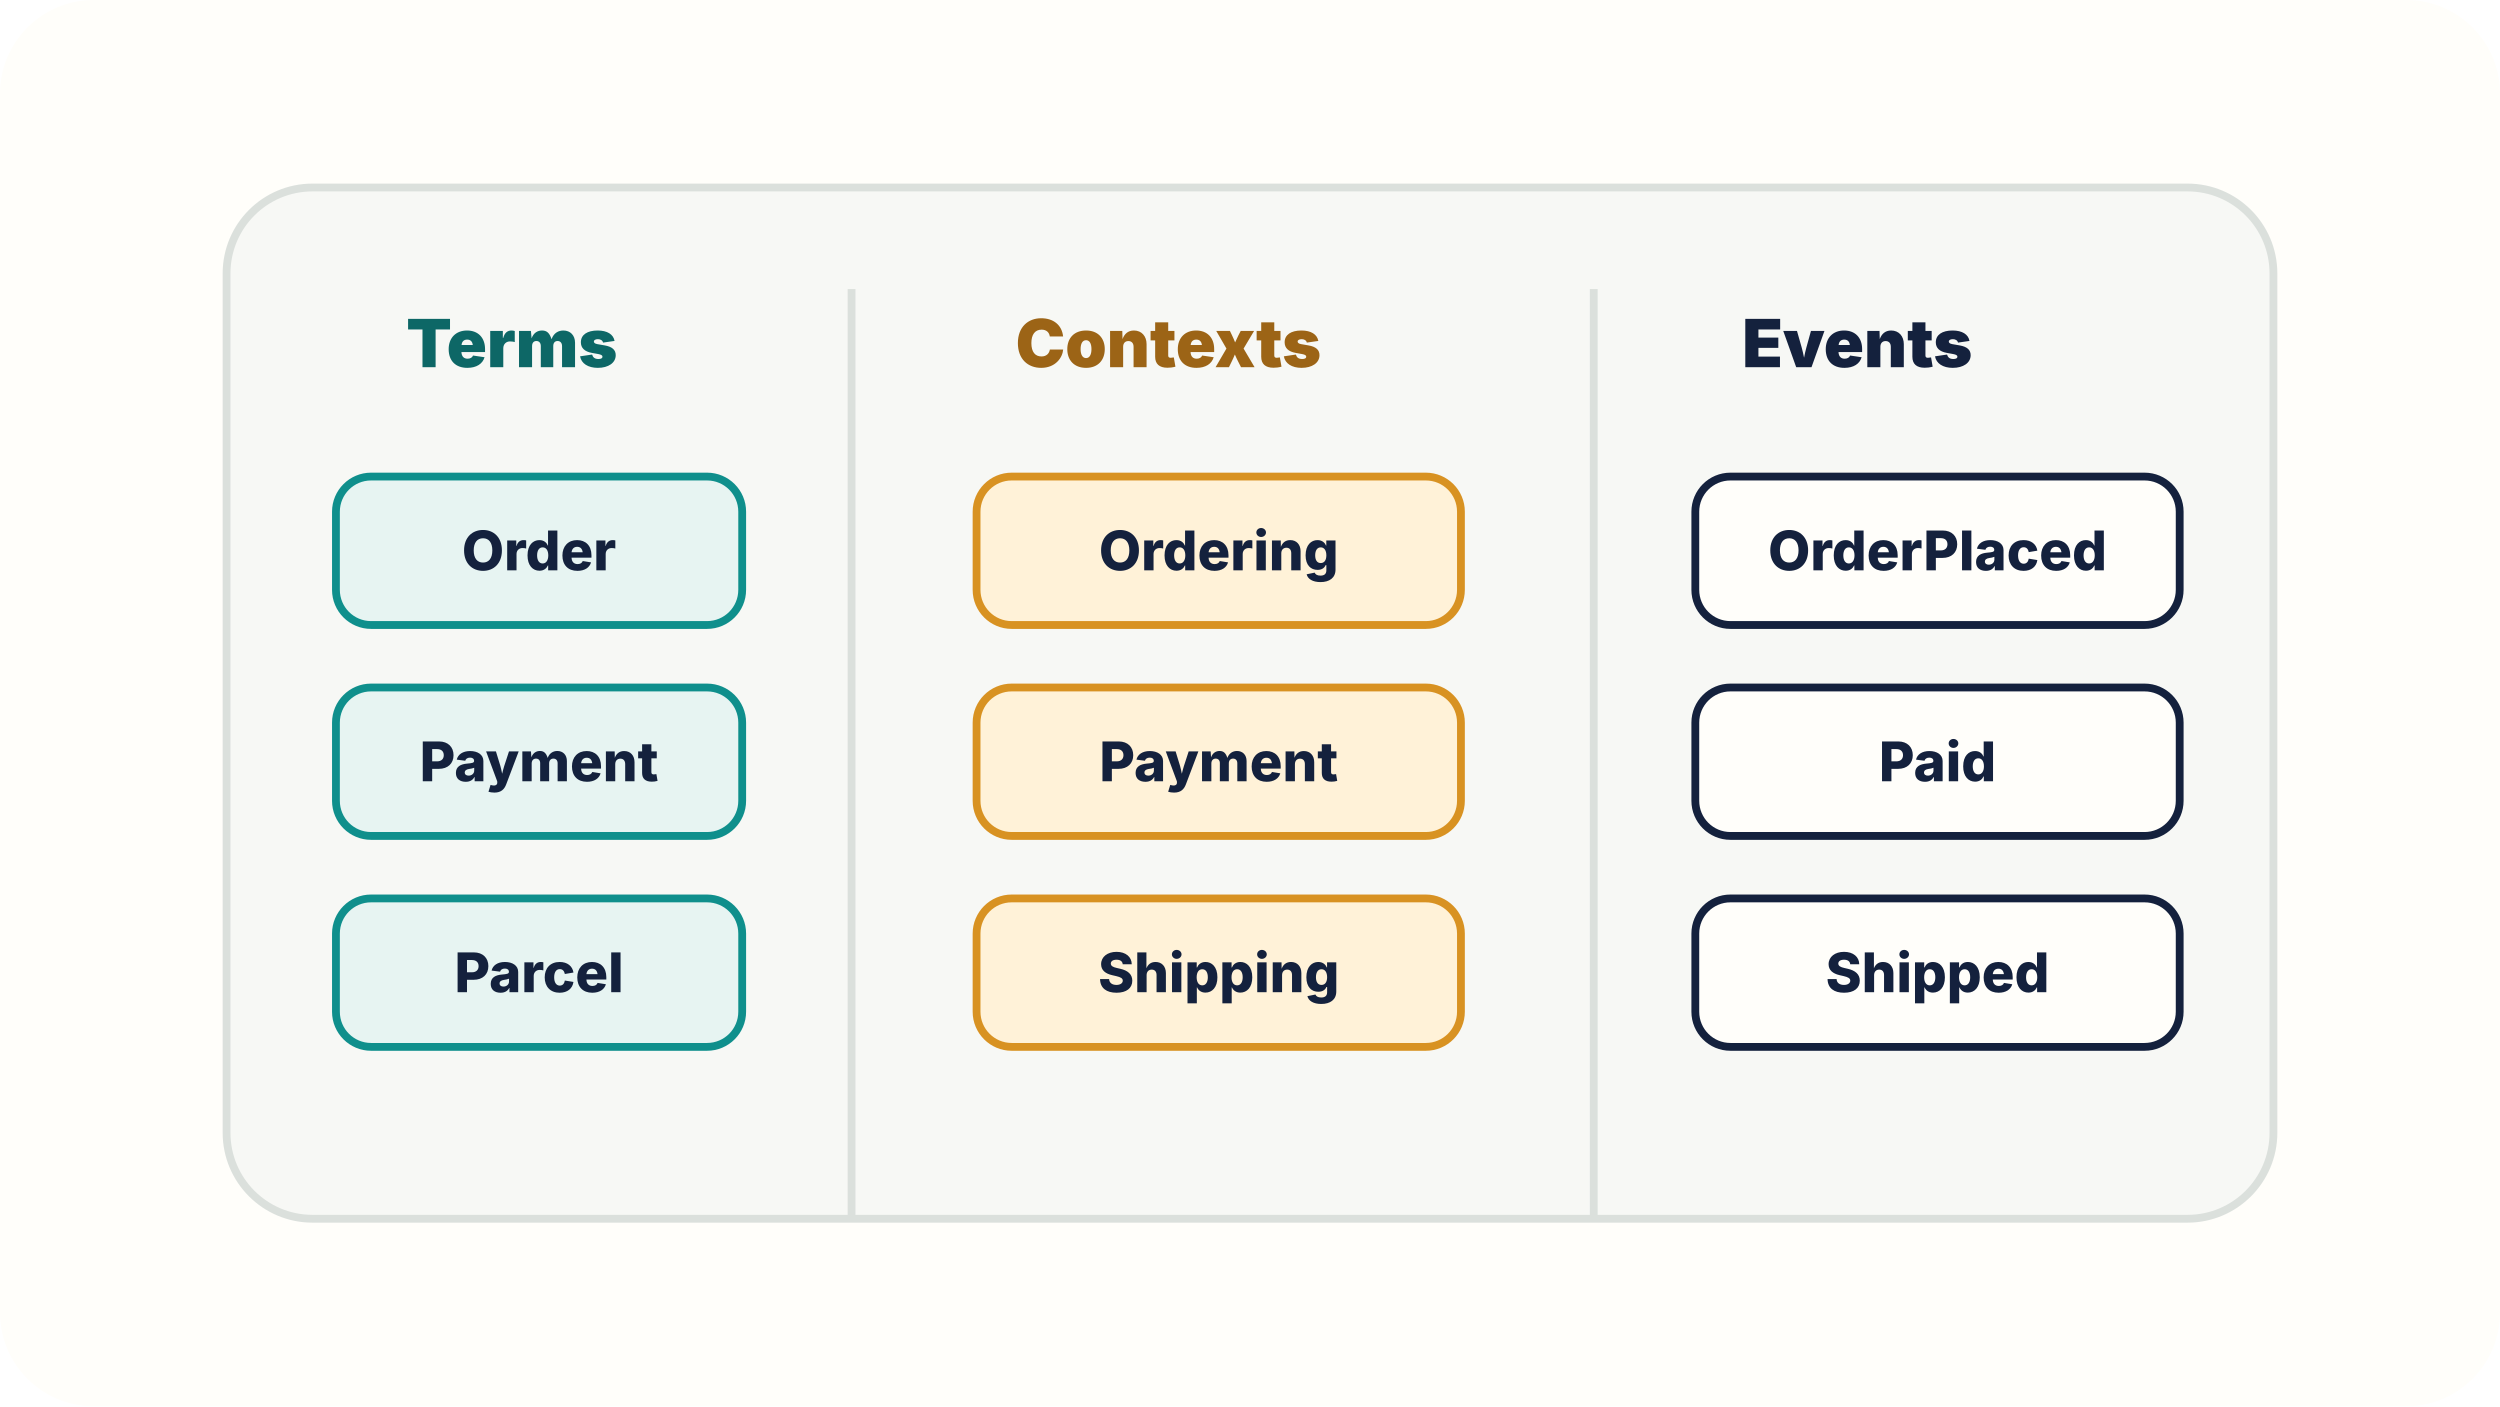
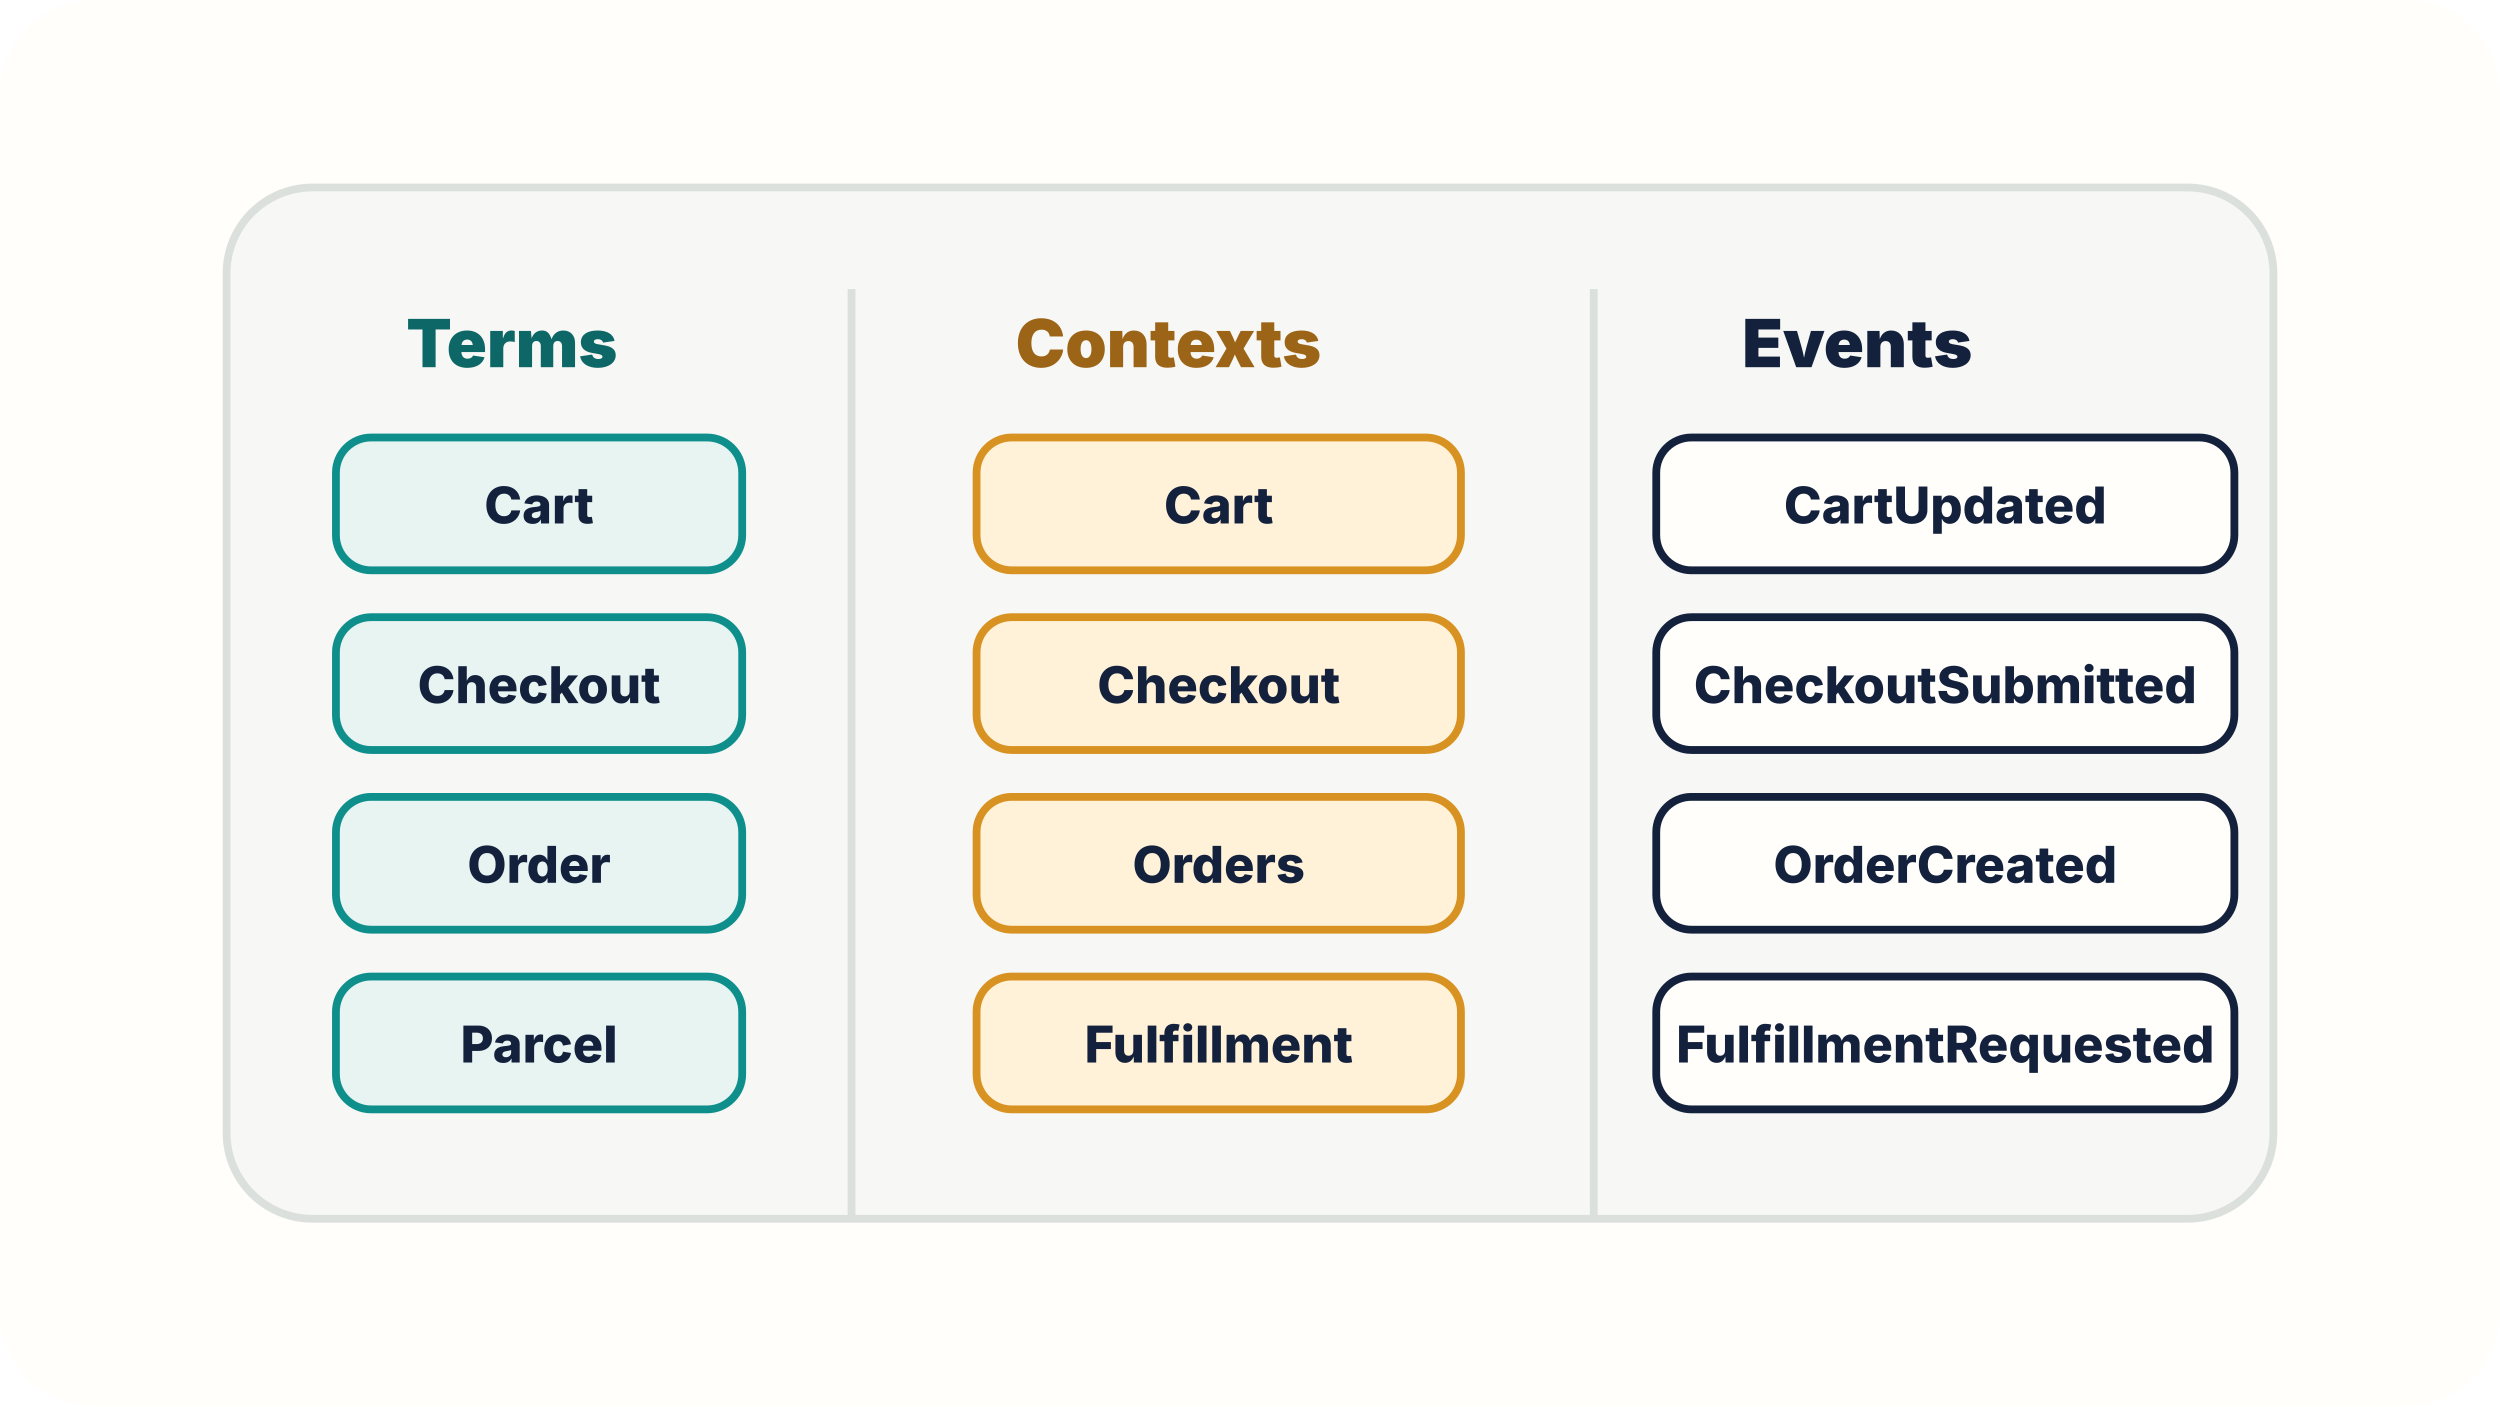
<svg xmlns="http://www.w3.org/2000/svg" viewBox="0 0 640 360" role="img" aria-labelledby="title desc">
  <rect width="640" height="360" rx="24" fill="#fffefa" />
  <rect x="58" y="48" width="524" height="264" rx="22" fill="#f7f8f5" stroke="#dbe0dc" stroke-width="2" />
  <path d="M218 74v238M408 74v238" stroke="#dbe0dc" stroke-width="2" />
  <g font-family="Inter, Arial, sans-serif">
    <text x="104" y="94" font-size="17" font-weight="850" fill="#0d6766">Terms</text>
    <text x="260" y="94" font-size="17" font-weight="850" fill="#9c6416">Contexts</text>
    <text x="446" y="94" font-size="17" font-weight="850" fill="#14213d">Events</text>
  </g>
  <g fill="#e7f4f2" stroke="#0f8f8c" stroke-width="2">
-     <rect x="86" y="122" width="104" height="38" rx="9" />
-     <rect x="86" y="176" width="104" height="38" rx="9" />
-     <rect x="86" y="230" width="104" height="38" rx="9" />
+     <rect x="86" y="112" width="104" height="34" rx="9" />
+     <rect x="86" y="158" width="104" height="34" rx="9" />
+     <rect x="86" y="204" width="104" height="34" rx="9" />
+     <rect x="86" y="250" width="104" height="34" rx="9" />
  </g>
  <g fill="#fff2d8" stroke="#d89222" stroke-width="2">
-     <rect x="250" y="122" width="124" height="38" rx="9" />
-     <rect x="250" y="176" width="124" height="38" rx="9" />
-     <rect x="250" y="230" width="124" height="38" rx="9" />
+     <rect x="250" y="112" width="124" height="34" rx="9" />
+     <rect x="250" y="158" width="124" height="34" rx="9" />
+     <rect x="250" y="204" width="124" height="34" rx="9" />
+     <rect x="250" y="250" width="124" height="34" rx="9" />
  </g>
  <g fill="#fffefa" stroke="#14213d" stroke-width="2">
-     <rect x="434" y="122" width="124" height="38" rx="9" />
-     <rect x="434" y="176" width="124" height="38" rx="9" />
-     <rect x="434" y="230" width="124" height="38" rx="9" />
+     <rect x="424" y="112" width="148" height="34" rx="9" />
+     <rect x="424" y="158" width="148" height="34" rx="9" />
+     <rect x="424" y="204" width="148" height="34" rx="9" />
+     <rect x="424" y="250" width="148" height="34" rx="9" />
  </g>
-   <g font-family="Inter, Arial, sans-serif" font-size="14" font-weight="800" fill="#14213d" text-anchor="middle">
-     <text x="138" y="146">Order</text>
-     <text x="138" y="200">Payment</text>
-     <text x="138" y="254">Parcel</text>
-     <text x="312" y="146">Ordering</text>
-     <text x="312" y="200">Payment</text>
-     <text x="312" y="254">Shipping</text>
-     <text x="496" y="146">OrderPlaced</text>
-     <text x="496" y="200">Paid</text>
-     <text x="496" y="254">Shipped</text>
+   <g font-family="Inter, Arial, sans-serif" font-size="13" font-weight="800" fill="#14213d" text-anchor="middle">
+     <text x="138" y="134">Cart</text>
+     <text x="138" y="180">Checkout</text>
+     <text x="138" y="226">Order</text>
+     <text x="138" y="272">Parcel</text>
+     <text x="312" y="134">Cart</text>
+     <text x="312" y="180">Checkout</text>
+     <text x="312" y="226">Orders</text>
+     <text x="312" y="272">Fulfillment</text>
+     <text x="498" y="134">CartUpdated</text>
+     <text x="498" y="180">CheckoutSubmitted</text>
+     <text x="498" y="226">OrderCreated</text>
+     <text x="498" y="272">FulfillmentRequested</text>
  </g>
</svg>
